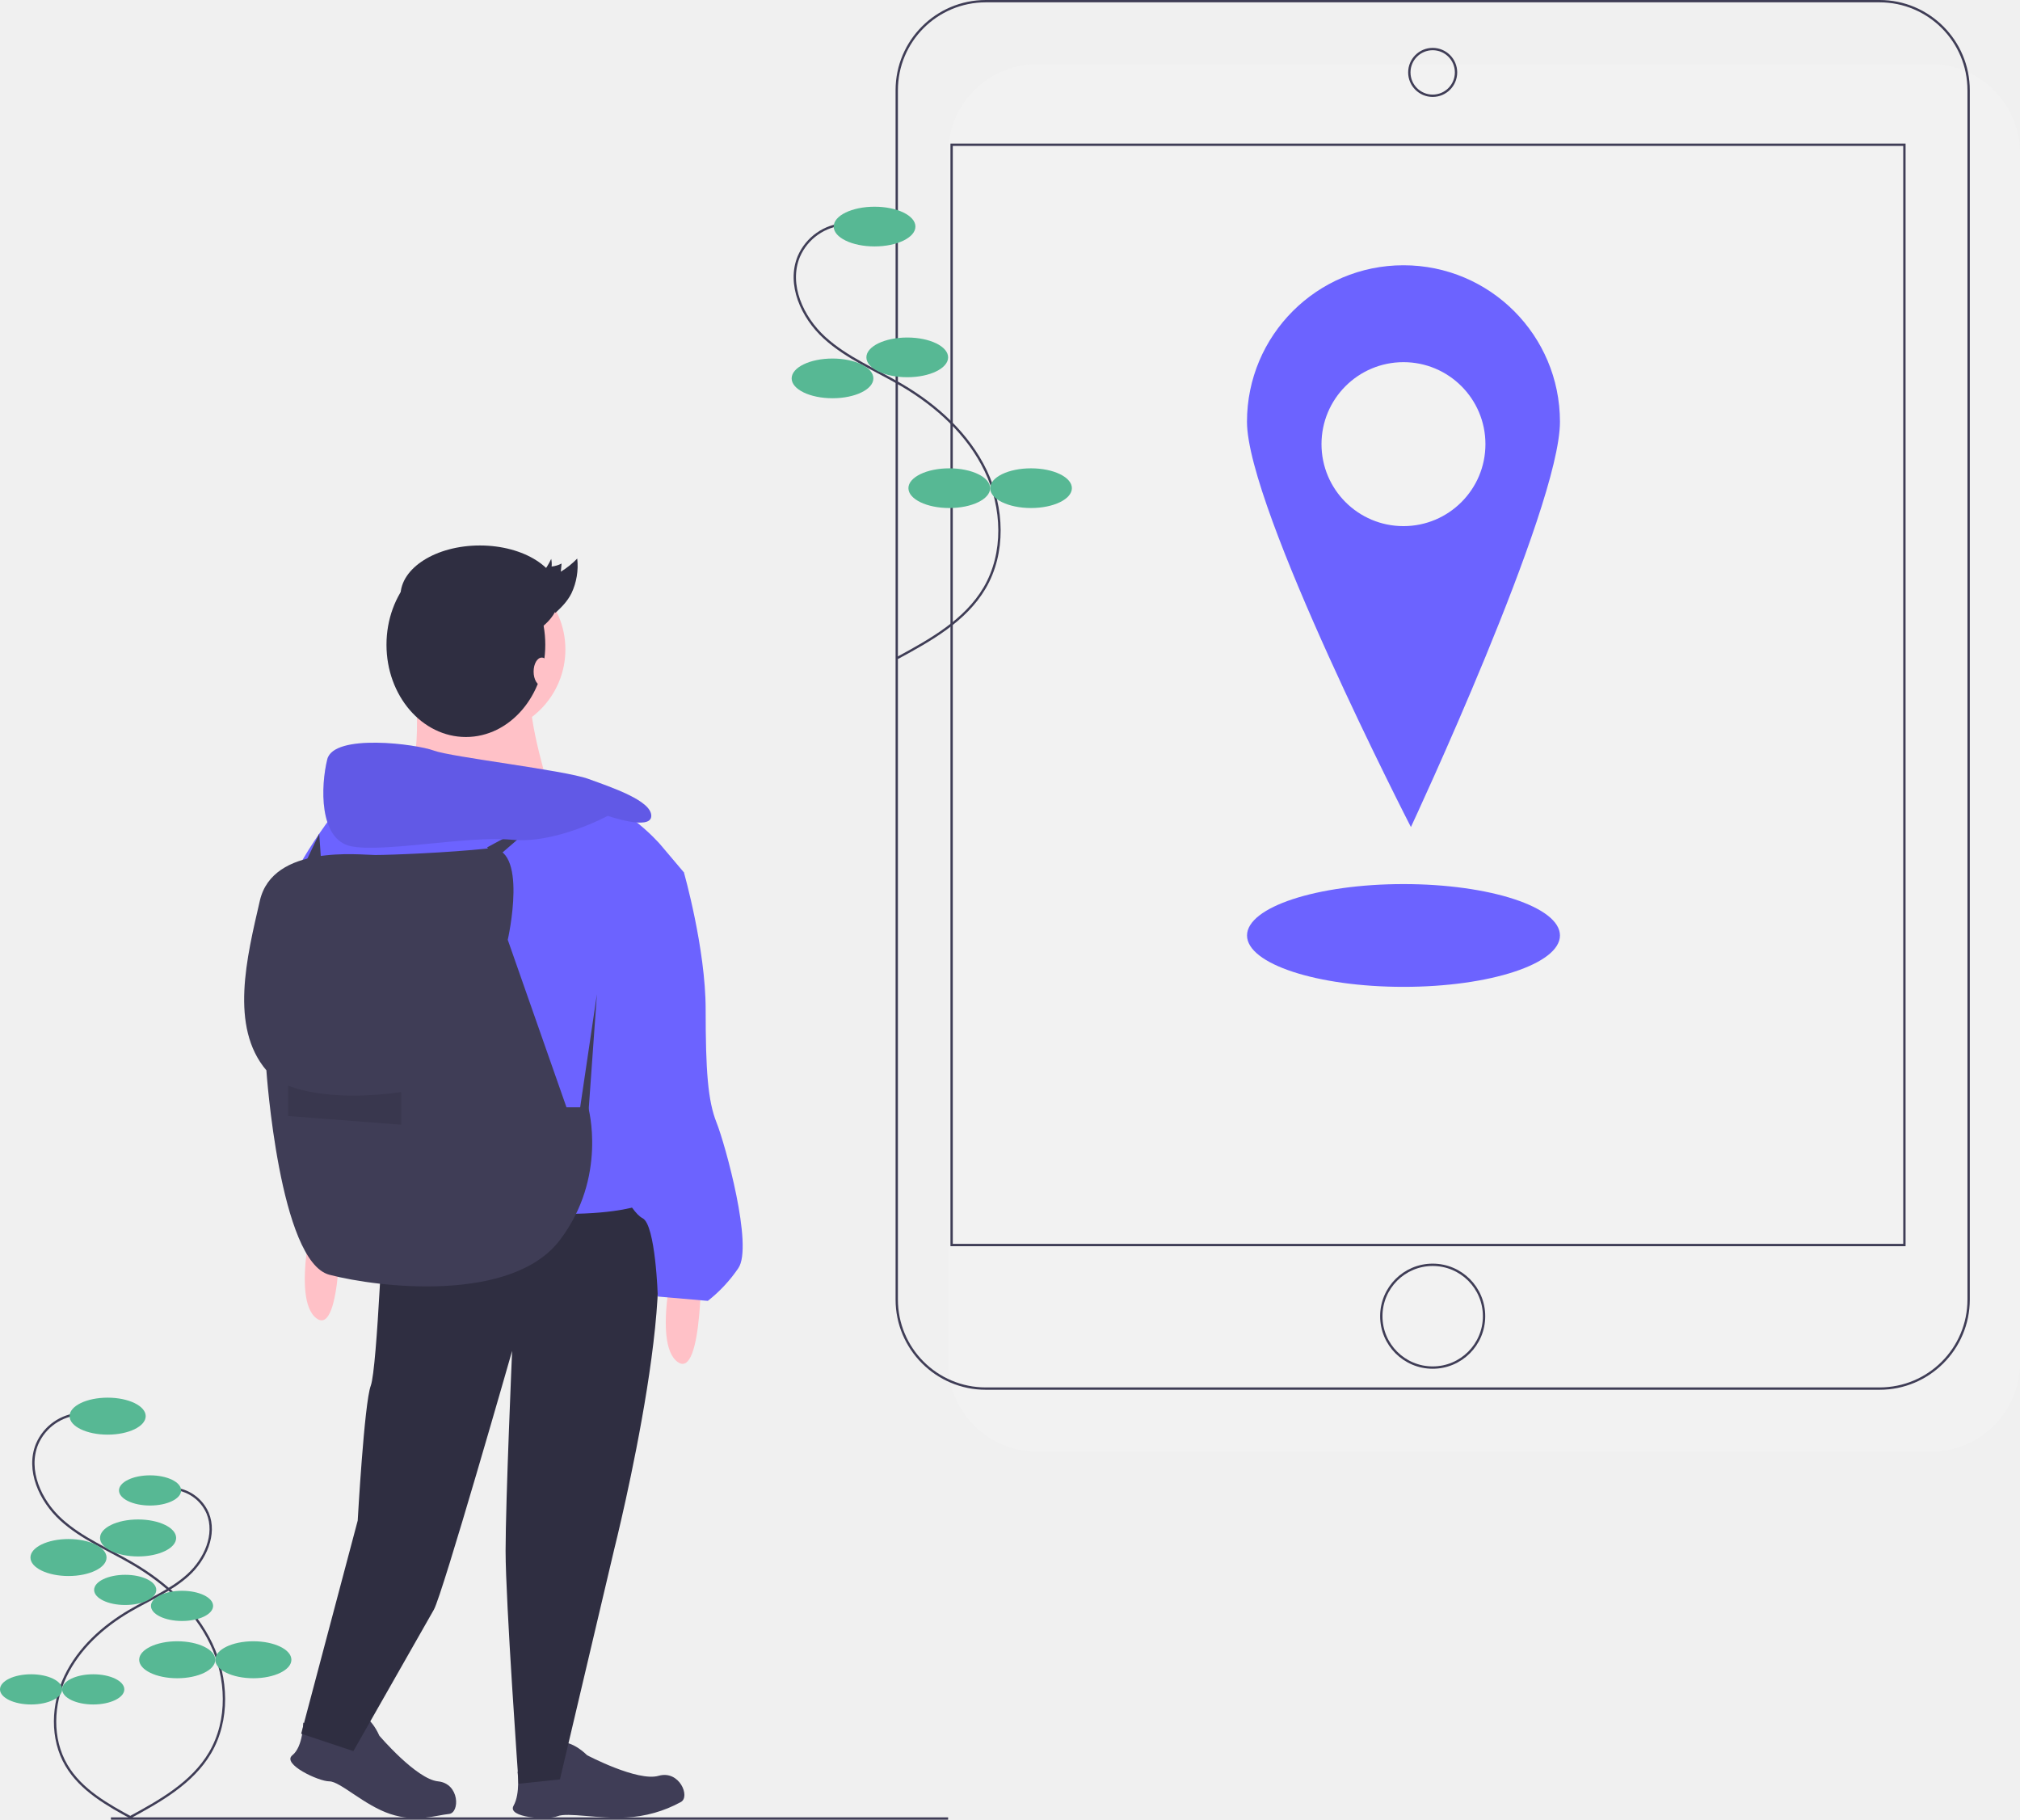
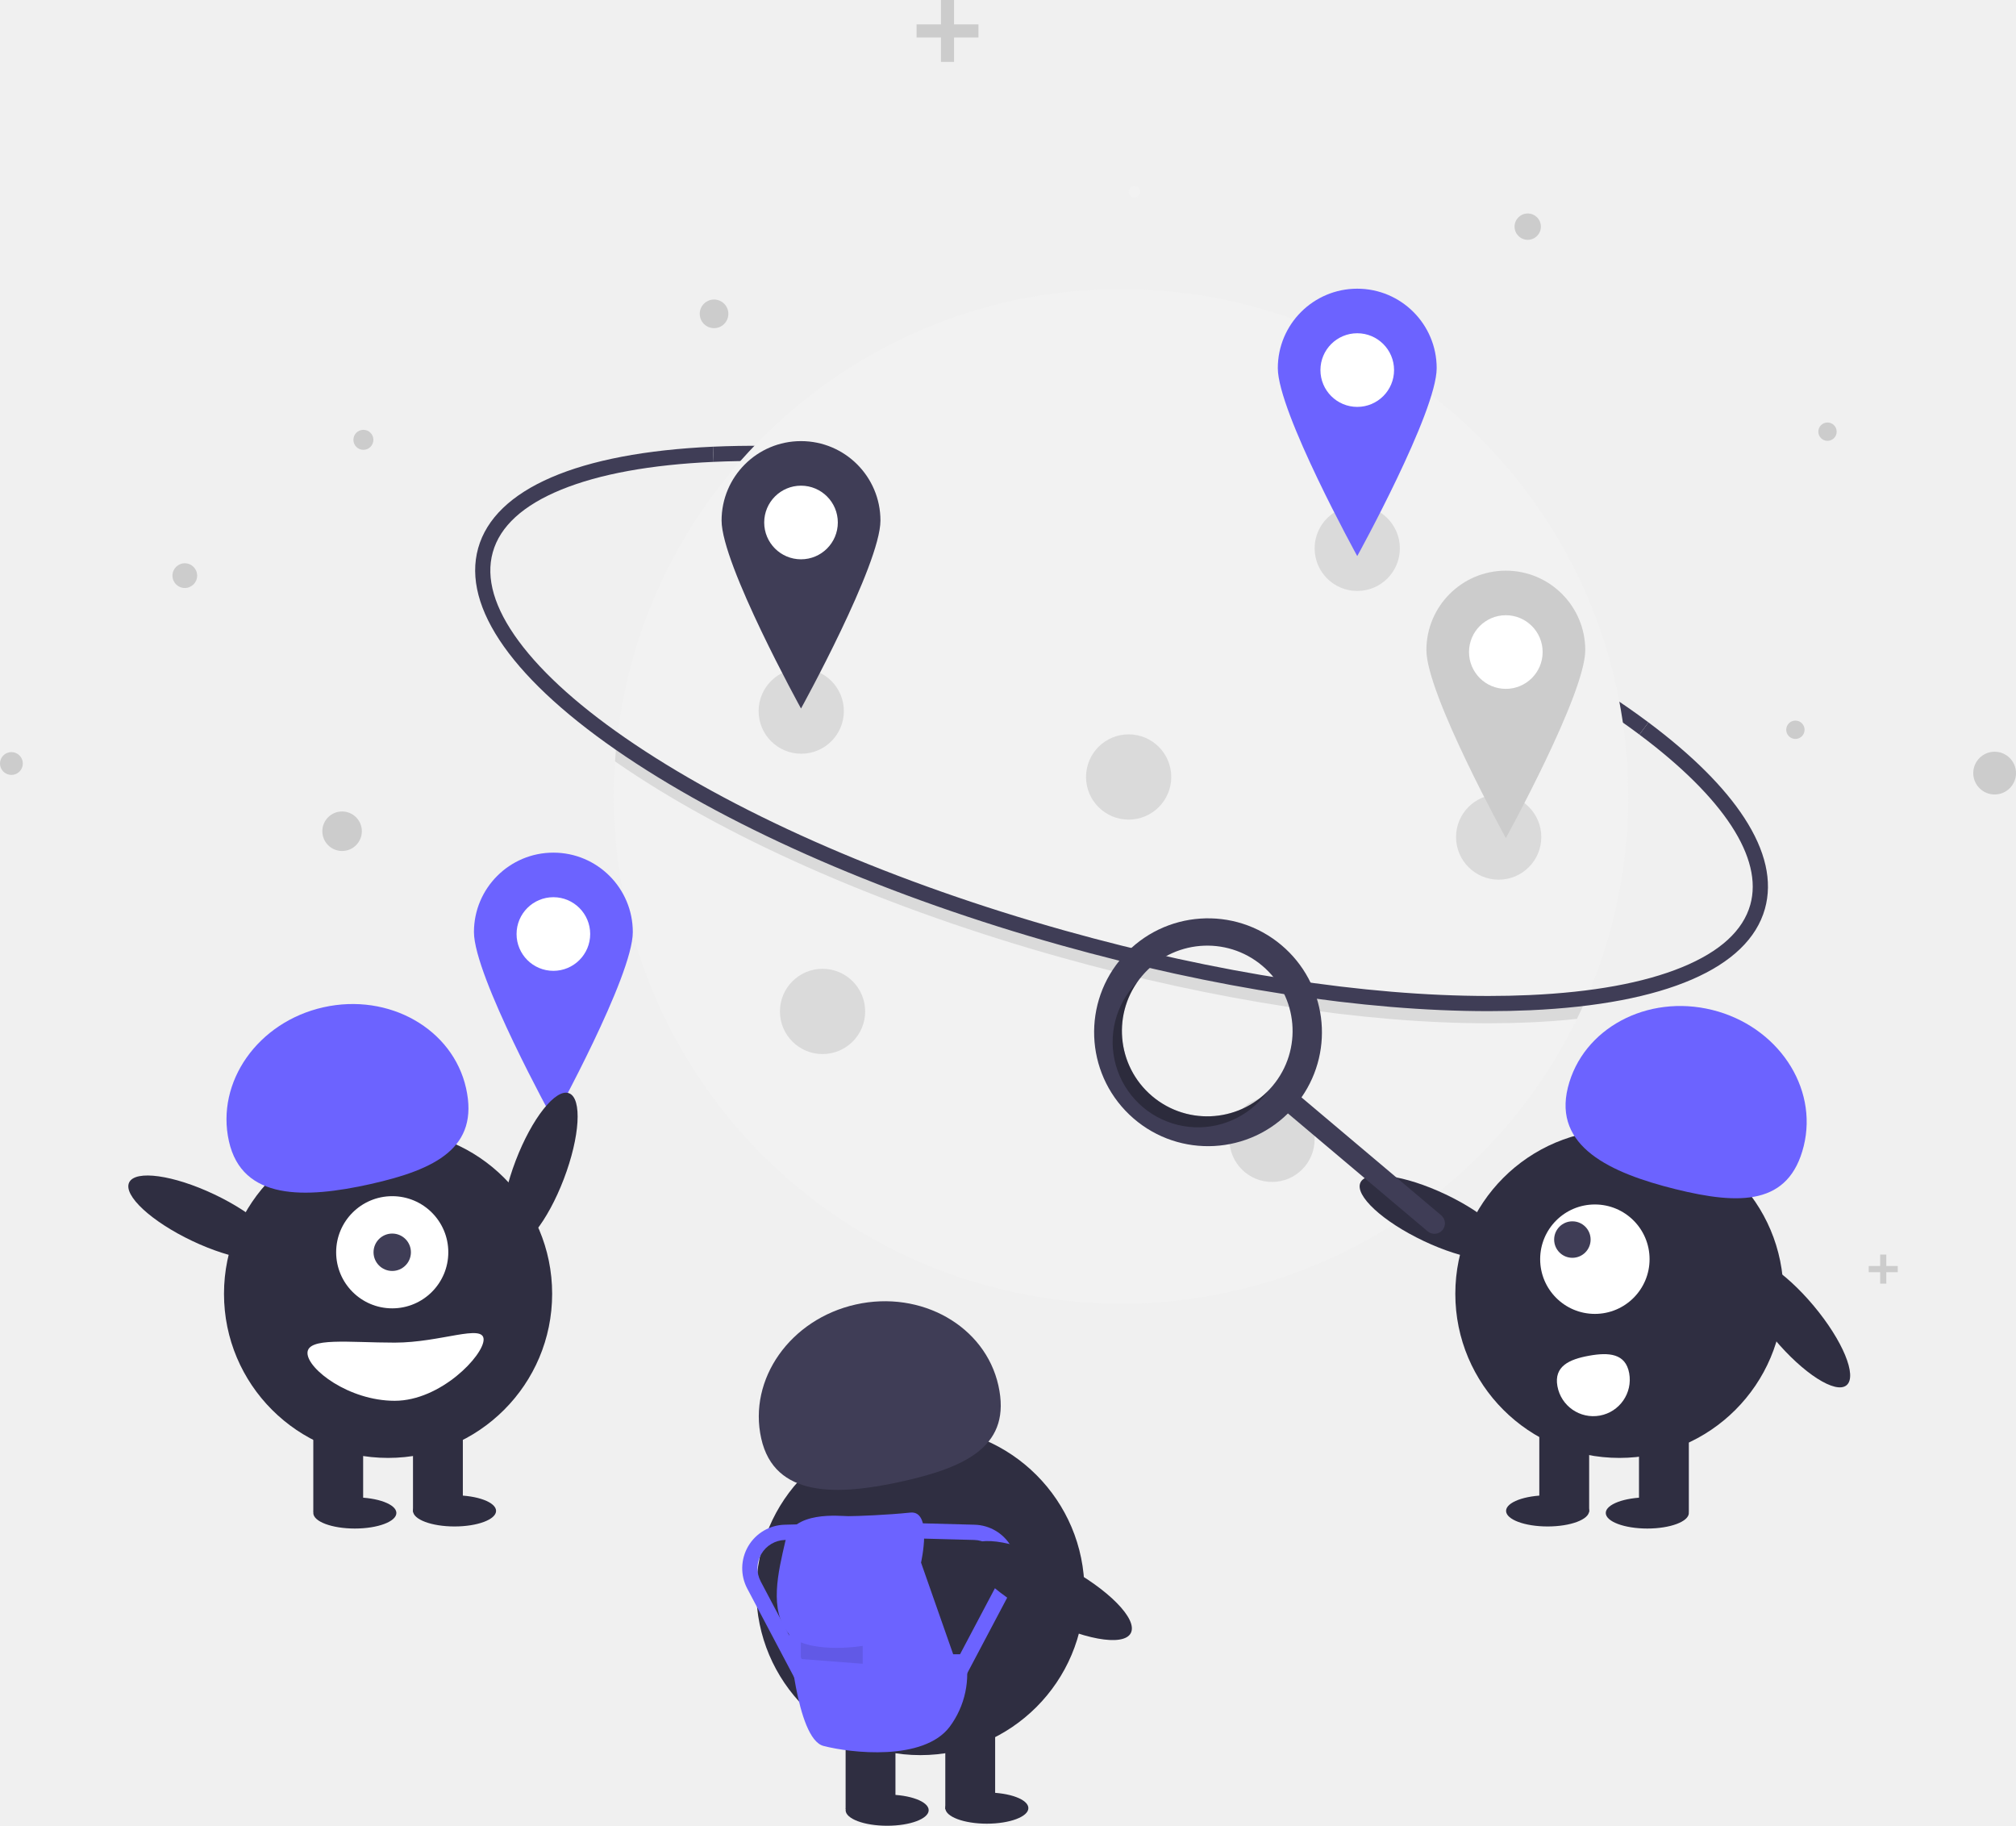
- <svg xmlns="http://www.w3.org/2000/svg" id="ba9aa534-a335-424f-8f2e-8246f5cf478e" data-name="Layer 1" width="865" height="779.064" viewBox="0 0 865 779.064">
-   <rect x="406" y="27.5" width="459" height="594" rx="38.142" fill="#f2f2f2" />
-   <rect x="384" y="0.5" width="459" height="594" rx="38.142" fill="none" stroke="#3f3d56" stroke-miterlimit="10" />
-   <rect x="407.5" y="61.971" width="408" height="471.059" fill="none" stroke="#3f3d56" stroke-miterlimit="10" />
-   <circle cx="613.5" cy="31" r="10" fill="none" stroke="#3f3d56" stroke-miterlimit="10" />
-   <circle cx="613.5" cy="563.5" r="22" fill="none" stroke="#3f3d56" stroke-miterlimit="10" />
-   <path d="M768.49,174.035a67.01,67.01,0,0,0-67.01,67.01c0,37.008,70.201,173.507,70.201,173.507S835.5,278.053,835.5,241.045A67.01,67.01,0,0,0,768.49,174.035Zm0,111.683a35.1,35.1,0,1,1,35.1-35.1A35.1,35.1,0,0,1,768.49,285.718Z" transform="translate(-167.5 -60.46789)" fill="#6c63ff" />
-   <ellipse cx="601" cy="400.5" rx="67" ry="22" fill="#6c63ff" />
-   <path d="M529.381,156.425a22.982,22.982,0,0,0-19.81,13.851c-4.954,11.974,1.425,26.039,10.999,34.77s21.874,13.722,33.048,20.282c15.01,8.811,28.497,21.043,36.007,36.744s8.309,35.15-.519,50.15c-8.194,13.922-23.093,22.255-37.302,29.94" transform="translate(-167.5 -60.46789)" fill="none" stroke="#3f3d56" stroke-miterlimit="10" />
-   <ellipse cx="374.5" cy="97" rx="17.5" ry="8.5" fill="#57b894" />
-   <ellipse cx="388.5" cy="153" rx="17.5" ry="8.5" fill="#57b894" />
-   <ellipse cx="356.5" cy="162" rx="17.5" ry="8.5" fill="#57b894" />
-   <ellipse cx="406.5" cy="209" rx="17.5" ry="8.5" fill="#57b894" />
-   <ellipse cx="441.5" cy="209" rx="17.5" ry="8.5" fill="#57b894" />
-   <line x1="47.491" y1="778.564" x2="406" y2="778.564" fill="none" stroke="#3f3d56" stroke-miterlimit="10" />
-   <path d="M201.843,665.791a21.401,21.401,0,0,0-18.447,12.898c-4.613,11.15,1.326,24.247,10.242,32.378s20.369,12.778,30.774,18.887c13.977,8.205,26.536,19.595,33.529,34.216s7.737,32.732-.483,46.699c-7.63,12.964-21.504,20.724-34.736,27.88" transform="translate(-167.5 -60.46789)" fill="none" stroke="#3f3d56" stroke-miterlimit="10" />
-   <ellipse cx="46.094" cy="606.294" rx="16.296" ry="7.915" fill="#57b894" />
-   <ellipse cx="59.131" cy="658.44" rx="16.296" ry="7.915" fill="#57b894" />
-   <ellipse cx="29.333" cy="666.821" rx="16.296" ry="7.915" fill="#57b894" />
-   <ellipse cx="75.892" cy="710.587" rx="16.296" ry="7.915" fill="#57b894" />
-   <ellipse cx="108.484" cy="710.587" rx="16.296" ry="7.915" fill="#57b894" />
-   <path d="M241.357,697.77a17.477,17.477,0,0,1,15.065,10.533c3.767,9.106-1.083,19.802-8.364,26.442s-16.634,10.435-25.132,15.424c-11.414,6.701-21.671,16.003-27.382,27.943s-6.319,26.731.395,38.138c6.231,10.588,17.561,16.924,28.367,22.768" transform="translate(-167.5 -60.46789)" fill="none" stroke="#3f3d56" stroke-miterlimit="10" />
-   <ellipse cx="64.26" cy="638.095" rx="13.308" ry="6.464" fill="#57b894" />
-   <ellipse cx="53.613" cy="680.681" rx="13.308" ry="6.464" fill="#57b894" />
-   <ellipse cx="77.949" cy="687.526" rx="13.308" ry="6.464" fill="#57b894" />
-   <ellipse cx="39.925" cy="723.268" rx="13.308" ry="6.464" fill="#57b894" />
-   <ellipse cx="13.308" cy="723.268" rx="13.308" ry="6.464" fill="#57b894" />
-   <path d="M297.346,797.972s9.312,4.656,15.83,5.587,10.185-5.662,8.817-7.953,4.22-.428,7.944,7.953c0,0,15.83,18.624,25.142,19.555s9.385,13.538,4.656,13.968c-5.122.466-13.968,3.725-25.142,0s-21.417-13.968-26.073-13.968-20.486-7.45-15.83-11.174S297.346,797.972,297.346,797.972Z" transform="translate(-167.5 -60.46789)" fill="#3f3d56" />
-   <path d="M389.124,819.011a51.713,51.713,0,0,0,14.208-.872c6.398-1.555,7.355-9.038,5.235-10.657s3.759-1.964,10.329,4.436c0,0,21.612,11.417,30.605,8.826s13.739,9.087,9.508,11.242a53.949,53.949,0,0,1-23.325,6.581c-11.759.689-25.093-2.269-29.416-.541s-21.788.687-18.847-4.5S389.124,819.011,389.124,819.011Z" transform="translate(-167.5 -60.46789)" fill="#3f3d56" />
-   <circle cx="205.794" cy="278.048" r="36.317" fill="#ffc1c7" />
-   <path d="M344.892,352.95s5.587,39.11-7.45,44.697,66.115,3.725,66.115,3.725-11.174-35.385-8.381-44.697S344.892,352.95,344.892,352.95Z" transform="translate(-167.5 -60.46789)" fill="#ffc1c7" />
-   <path d="M331.856,575.505s-2.794,70.771-5.587,78.22-5.587,57.734-5.587,57.734l-24.211,91.257,22.349,7.45S349.548,756.156,353.273,749.638s33.523-110.812,33.523-110.812-2.794,64.252-2.794,85.67,5.587,99.638,5.587,99.638l17.693-1.862,23.28-98.706s33.523-133.161,11.174-148.06S331.856,575.505,331.856,575.505Z" transform="translate(-167.5 -60.46789)" fill="#2f2e41" />
-   <path d="M467.81,597.853s.931,54.009-10.243,45.628,0-50.284,0-50.284Z" transform="translate(-167.5 -60.46789)" fill="#ffc1c7" />
-   <path d="M313.232,579.229s.931,54.009-10.243,45.628,0-50.284,0-50.284Z" transform="translate(-167.5 -60.46789)" fill="#ffc1c7" />
-   <path d="M450.117,421.858s-18.624-21.417-34.454-18.624-102.431,1.862-102.431,1.862-28.867,36.317-21.417,43.766,31.661,139.679,31.661,139.679,64.252-8.381,86.601-8.381,31.661-3.725,31.661-3.725-29.798-59.596-15.83-86.601S460.36,433.963,460.36,433.963Z" transform="translate(-167.5 -60.46789)" fill="#6c63ff" />
-   <path d="M444.53,428.376l15.83,5.587S469.672,466.555,469.672,492.628s.931,39.11,4.656,48.422,15.83,53.078,9.312,62.39a62.096,62.096,0,0,1-13.037,13.968l-21.417-1.862s-.931-30.729-6.518-33.523-13.037-20.486-13.037-20.486-17.693-56.803-6.518-75.427S444.53,428.376,444.53,428.376Z" transform="translate(-167.5 -60.46789)" fill="#6c63ff" />
-   <path d="M384.933,462.83s9.312-40.972-8.381-39.11-41.904,2.794-48.422,2.794-43.766-4.656-49.353,19.555-13.037,54.009,2.794,72.633c0,0,5.587,81.945,27.005,87.532s78.22,12.106,98.706-14.899,12.106-56.803,12.106-56.803H410.076Z" transform="translate(-167.5 -60.46789)" fill="#3f3d56" />
-   <polygon points="248.163 475.927 255.612 425.642 251.888 477.789 248.163 475.927" fill="#3f3d56" />
-   <path d="M290.883,525.22s15.83,7.45,48.422,2.794v13.968l-48.422-3.725Z" transform="translate(-167.5 -60.46789)" opacity="0.1" />
-   <polygon points="208.587 362.787 232.798 349.75 212.312 367.443 208.587 362.787" fill="#3f3d56" />
-   <path d="M427.768,409.752s18.624,6.518,18.624,0-16.761-12.105-27.005-15.83-58.665-9.312-66.115-12.106-42.835-7.45-45.628,3.725-3.725,34.454,10.243,37.248,50.284-4.656,68.908-2.794S427.768,409.752,427.768,409.752Z" transform="translate(-167.5 -60.46789)" fill="#6c63ff" />
-   <path d="M427.768,409.752s18.624,6.518,18.624,0-16.761-12.105-27.005-15.83-58.665-9.312-66.115-12.106-42.835-7.45-45.628,3.725-3.725,34.454,10.243,37.248,50.284-4.656,68.908-2.794S427.768,409.752,427.768,409.752Z" transform="translate(-167.5 -60.46789)" opacity="0.1" />
-   <polygon points="130.367 370.236 136.696 356.942 137.817 373.03 130.367 370.236" fill="#3f3d56" />
-   <ellipse cx="199.5" cy="276.032" rx="34" ry="39.5" fill="#2f2e41" />
-   <ellipse cx="205.5" cy="255.032" rx="34" ry="21.5" fill="#2f2e41" />
-   <ellipse cx="232" cy="287.532" rx="3.5" ry="6" fill="#ffc1c7" />
-   <path d="M394.618,310.086c3.577-1.958,6.632-5.497,8.92-10.332a10.901,10.901,0,0,1,.179,3.27,12.384,12.384,0,0,0,4.258-1.284l-.319,3.486a35.955,35.955,0,0,0,7.029-5.628,27.674,27.674,0,0,1-2.462,14.858c-1.855,3.663-4.376,6.046-6.871,8.393" transform="translate(-167.5 -60.46789)" fill="#2f2e41" />
+ <svg xmlns="http://www.w3.org/2000/svg" id="f38f865d-e131-49ab-9ab3-db2059075423" data-name="Layer 1" width="529.16" height="479.144" viewBox="0 0 529.16 479.144">
+   <path d="M765.724,403.199c-28.17-21.06-72.292-40.977-121.051-54.643-44.396-12.444-87.698-18.452-121.939-16.917l-.178-3.982c34.649-1.552,78.4,4.507,123.193,17.061,49.214,13.794,93.814,33.946,122.362,55.289Z" transform="translate(-335.4198 -210.428)" fill="#3f3d56" />
+   <path d="M762.799,419.42a132.645,132.645,0,0,1-11.479,54.156q-.951,2.14-1.981,4.241A133.148,133.148,0,0,1,496.541,419.42q0-4.622.315-9.172.149-2.314.387-4.6A133.136,133.136,0,0,1,762.799,419.42Z" transform="translate(-335.4198 -210.428)" fill="#f2f2f2" />
+   <path d="M751.32,473.576q-.951,2.14-1.981,4.241-5.835.634-12.285.921c-3.559.159-7.222.239-10.965.239-32.692,0-72.037-6.035-112.231-17.299-44.794-12.556-85.318-30.117-114.112-49.453q-1.471-.986-2.89-1.977.149-2.314.387-4.6,2.29,1.632,4.723,3.268c28.455,19.104,68.573,36.479,112.968,48.923,39.843,11.168,78.817,17.151,111.135,17.151q5.542,0,10.806-.235Q744.54,474.409,751.32,473.576Z" transform="translate(-335.4198 -210.428)" opacity="0.1" style="isolation:isolate" />
+   <path d="M726.09,475.789c-32.691.001-72.039-6.035-112.231-17.3-44.793-12.555-85.319-30.117-114.114-49.452-29.395-19.739-43.179-39.188-38.813-54.766,4.366-15.578,26.251-25.03,61.623-26.615l.178,3.982c-16.518.74-29.98,3.195-40.011,7.297-10.007,4.092-16.047,9.613-17.952,16.412-1.905,6.798.385,14.654,6.807,23.351,6.438,8.718,16.663,17.812,30.39,27.03,28.452,19.105,68.572,36.48,112.968,48.924,39.844,11.168,78.815,17.152,111.135,17.153q5.539,0,10.804-.235c16.518-.74,29.98-3.195,40.012-7.297,10.007-4.092,16.047-9.613,17.952-16.411,3.421-12.207-6.918-28.068-29.114-44.661l2.387-3.192c11.422,8.539,19.877,16.956,25.13,25.016,5.632,8.642,7.46,16.687,5.435,23.913-4.366,15.578-26.251,25.029-61.623,26.615C733.493,475.71,729.832,475.789,726.09,475.789Z" transform="translate(-335.4198 -210.428)" fill="#3f3d56" />
+   <circle cx="297.772" cy="50.327" r="1.526" fill="#f2f2f2" />
+   <circle cx="95.385" cy="115.426" r="2.624" fill="#ccc" />
+   <circle cx="89.792" cy="218.145" r="5.185" fill="#ccc" />
+   <circle cx="400.999" cy="59.481" r="3.455" fill="#ccc" />
+   <circle cx="523.55" cy="202.89" r="5.61" fill="#ccc" />
+   <circle cx="479.682" cy="113.287" r="2.407" fill="#ccc" />
+   <circle cx="187.425" cy="82.364" r="3.755" fill="#ccc" />
+   <circle cx="471.257" cy="191.514" r="2.407" fill="#ccc" />
+   <circle cx="2.996" cy="200.371" r="2.996" fill="#ccc" />
+   <circle cx="48.508" cy="151.068" r="3.244" fill="#ccc" />
+   <polygon points="256.822 6.402 250.42 6.402 250.42 0 246.985 0 246.985 6.402 240.58 6.402 240.58 9.84 246.985 9.84 246.985 16.242 250.42 16.242 250.42 9.84 256.822 9.84 256.822 6.402" fill="#ccc" />
+   <polygon points="405.335 352.829 401.314 352.829 401.314 348.81 399.158 348.81 399.158 352.829 395.138 352.829 395.138 354.986 399.158 354.986 399.158 359.006 401.314 359.006 401.314 354.986 405.335 354.986 405.335 352.829" fill="#ccc" />
+   <polygon points="498.123 332.252 495.118 332.252 495.118 329.247 493.504 329.247 493.504 332.252 490.499 332.252 490.499 333.866 493.504 333.866 493.504 336.871 495.118 336.871 495.118 333.866 498.123 333.866 498.123 332.252" fill="#ccc" />
+   <circle cx="210.308" cy="186.618" r="11.187" opacity="0.1" style="isolation:isolate" />
+   <circle cx="333.876" cy="298.998" r="11.187" opacity="0.1" style="isolation:isolate" />
+   <circle cx="296.247" cy="203.907" r="11.187" opacity="0.1" style="isolation:isolate" />
+   <circle cx="215.902" cy="265.437" r="11.187" opacity="0.1" style="isolation:isolate" />
+   <circle cx="356.251" cy="143.903" r="11.187" opacity="0.1" style="isolation:isolate" />
+   <circle cx="393.372" cy="219.671" r="11.187" opacity="0.1" style="isolation:isolate" />
+   <circle cx="356.251" cy="97.12" r="14.747" fill="#fff" />
+   <path d="M691.67,286.191a20.849,20.849,0,0,0-20.849,20.849c0,11.515,20.849,49.325,20.849,49.325s20.849-37.811,20.849-49.325A20.849,20.849,0,0,0,691.67,286.191Zm0,31.019a9.662,9.662,0,1,1,9.662-9.662,9.662,9.662,0,0,1-9.662,9.662h0Z" transform="translate(-335.4198 -210.428)" fill="#6c63ff" />
+   <circle cx="210.251" cy="137.12" r="14.747" fill="#fff" />
+   <path d="M545.67,326.191a20.849,20.849,0,0,0-20.849,20.849c0,11.515,20.849,49.325,20.849,49.325s20.849-37.811,20.849-49.325A20.849,20.849,0,0,0,545.67,326.191Zm0,31.019a9.662,9.662,0,1,1,9.662-9.662,9.662,9.662,0,0,1-9.662,9.662h0Z" transform="translate(-335.4198 -210.428)" fill="#3f3d56" />
+   <circle cx="395.251" cy="171.12" r="14.747" fill="#fff" />
+   <path d="M730.67,360.191a20.849,20.849,0,0,0-20.849,20.849c0,11.515,20.849,49.325,20.849,49.325s20.849-37.811,20.849-49.325A20.849,20.849,0,0,0,730.67,360.191Zm0,31.019a9.662,9.662,0,1,1,9.662-9.662,9.662,9.662,0,0,1-9.662,9.662h0Z" transform="translate(-335.4198 -210.428)" fill="#ccc" style="isolation:isolate" />
+   <circle cx="145.251" cy="245.12" r="14.747" fill="#fff" />
+   <path d="M480.67,434.191a20.849,20.849,0,0,0-20.849,20.849c0,11.515,20.849,49.325,20.849,49.325s20.849-37.811,20.849-49.325A20.849,20.849,0,0,0,480.67,434.191Zm0,31.019a9.662,9.662,0,1,1,9.662-9.662,9.662,9.662,0,0,1-9.662,9.662h0Z" transform="translate(-335.4198 -210.428)" fill="#6c63ff" />
+   <ellipse cx="806.286" cy="557.447" rx="6.76" ry="21.534" transform="translate(-505.2026 437.2108) rotate(-39.93837)" fill="#2f2e41" />
+   <circle cx="425.059" cy="339.542" r="43.067" fill="#2f2e41" />
+   <rect x="430.204" y="373.341" width="13.084" height="23.442" fill="#2f2e41" />
+   <rect x="404.037" y="373.341" width="13.084" height="23.442" fill="#2f2e41" />
+   <ellipse cx="432.385" cy="397.055" rx="10.903" ry="4.089" fill="#2f2e41" />
+   <ellipse cx="406.217" cy="396.51" rx="10.903" ry="4.089" fill="#2f2e41" />
+   <path d="M746.956,495.833c3.846-15.487,20.821-24.601,37.915-20.356s27.834,20.24,23.989,35.727-16.604,15.537-33.698,11.292S743.111,511.32,746.956,495.833Z" transform="translate(-335.4198 -210.428)" fill="#6c63ff" />
+   <ellipse cx="711.971" cy="529.986" rx="6.76" ry="21.534" transform="translate(-407.4064 735.729) rotate(-64.62574)" fill="#2f2e41" />
+   <circle cx="418.621" cy="330.454" r="14.359" fill="#fff" />
+   <circle cx="412.719" cy="325.307" r="4.786" fill="#3f3d56" />
+   <path d="M763.048,570.797a9.572,9.572,0,1,1-18.835,3.429h0l-.003-.018c-.942-5.202,3.08-7.043,8.283-7.985S762.106,565.595,763.048,570.797Z" transform="translate(-335.4198 -210.428)" fill="#fff" />
+   <path d="M671.784,458.477a29.898,29.898,0,1,0,1.695,44.155l36.674,30.945a2.755,2.755,0,0,0,3.558-4.208l-.004-.003-36.674-30.945A29.9,29.9,0,0,0,671.784,458.477Zm-2.364,36.964a22.4,22.4,0,1,1-2.674-31.565l0,0A22.4,22.4,0,0,1,669.419,495.44Z" transform="translate(-335.4198 -210.428)" fill="#3f3d56" />
+   <path d="M637.854,498.114a22.401,22.401,0,0,1-3.801-30.113q-.642.647-1.242,1.355a22.4,22.4,0,1,0,34.239,28.891q.598-.709,1.127-1.452A22.401,22.401,0,0,1,637.854,498.114Z" transform="translate(-335.4198 -210.428)" opacity="0.3" style="isolation:isolate" />
+   <ellipse cx="477.089" cy="517.447" rx="21.534" ry="6.76" transform="translate(-512.0095 567.9214) rotate(-69.08217)" fill="#2f2e41" />
+   <circle cx="101.862" cy="339.541" r="43.067" fill="#2f2e41" />
+   <rect x="82.236" y="373.341" width="13.084" height="23.442" fill="#2f2e41" />
+   <rect x="108.404" y="373.341" width="13.084" height="23.442" fill="#2f2e41" />
+   <ellipse cx="93.139" cy="397.055" rx="10.903" ry="4.089" fill="#2f2e41" />
+   <ellipse cx="119.307" cy="396.51" rx="10.903" ry="4.089" fill="#2f2e41" />
+   <circle cx="102.952" cy="328.638" r="14.719" fill="#fff" />
+   <circle cx="102.952" cy="328.638" r="4.906" fill="#3f3d56" />
+   <path d="M395.505,509.918c-3.477-15.574,7.639-31.31,24.829-35.149s33.944,5.675,37.422,21.249-7.915,21.318-25.105,25.156S398.982,525.492,395.505,509.918Z" transform="translate(-335.4198 -210.428)" fill="#6c63ff" />
+   <ellipse cx="388.774" cy="529.986" rx="6.76" ry="21.534" transform="translate(-592.1042 443.7113) rotate(-64.62574)" fill="#2f2e41" />
+   <path d="M416.127,565.506c0,4.215,10.853,12.539,22.897,12.539s23.335-11.867,23.335-16.082-11.292.818-23.335.818S416.127,561.291,416.127,565.506Z" transform="translate(-335.4198 -210.428)" fill="#fff" />
+   <circle cx="241.581" cy="417.541" r="43.067" fill="#2f2e41" />
+   <rect x="221.956" y="451.341" width="13.084" height="23.442" fill="#2f2e41" />
+   <rect x="248.123" y="451.341" width="13.084" height="23.442" fill="#2f2e41" />
+   <ellipse cx="232.859" cy="475.055" rx="10.903" ry="4.089" fill="#2f2e41" />
+   <ellipse cx="259.026" cy="474.51" rx="10.903" ry="4.089" fill="#2f2e41" />
+   <path d="M535.224,587.918c-3.477-15.574,7.639-31.31,24.829-35.149s33.944,5.675,37.422,21.249-7.915,21.318-25.105,25.156S538.702,603.492,535.224,587.918Z" transform="translate(-335.4198 -210.428)" fill="#3f3d56" />
+   <path d="M577.174,620.507s3.124-13.746-2.812-13.121-14.059.937-16.245.937-14.683-1.562-16.558,6.561-4.374,18.12.937,24.368c0,0,1.874,27.492,9.06,29.367s26.243,4.061,33.116-4.999a23.3,23.3,0,0,0,4.061-19.057H585.609Z" transform="translate(-335.4198 -210.428)" fill="#6c63ff" />
+   <path d="M545.62,641.438s5.311,2.499,16.245.937v4.686l-16.245-1.25Z" transform="translate(-335.4198 -210.428)" opacity="0.1" style="isolation:isolate" />
+   <path d="M585.311,657.103l-3.537-1.869L597.504,625.468a7.431,7.431,0,0,0-6.37-10.9l-16.507-.444.107-3.999,16.508.444a11.432,11.432,0,0,1,9.799,16.769Z" transform="translate(-335.4198 -210.428)" fill="#6c63ff" />
+   <path d="M547.294,657.103,531.564,627.337A11.432,11.432,0,0,1,541.363,610.569l16.508-.444.107,3.999-16.508.444a7.431,7.431,0,0,0-6.37,10.9l15.73,29.766Z" transform="translate(-335.4198 -210.428)" fill="#6c63ff" />
+   <ellipse cx="611.105" cy="627.848" rx="7.501" ry="23.892" transform="translate(-565.0462 664.0244) rotate(-62.12179)" fill="#2f2e41" />
</svg>
